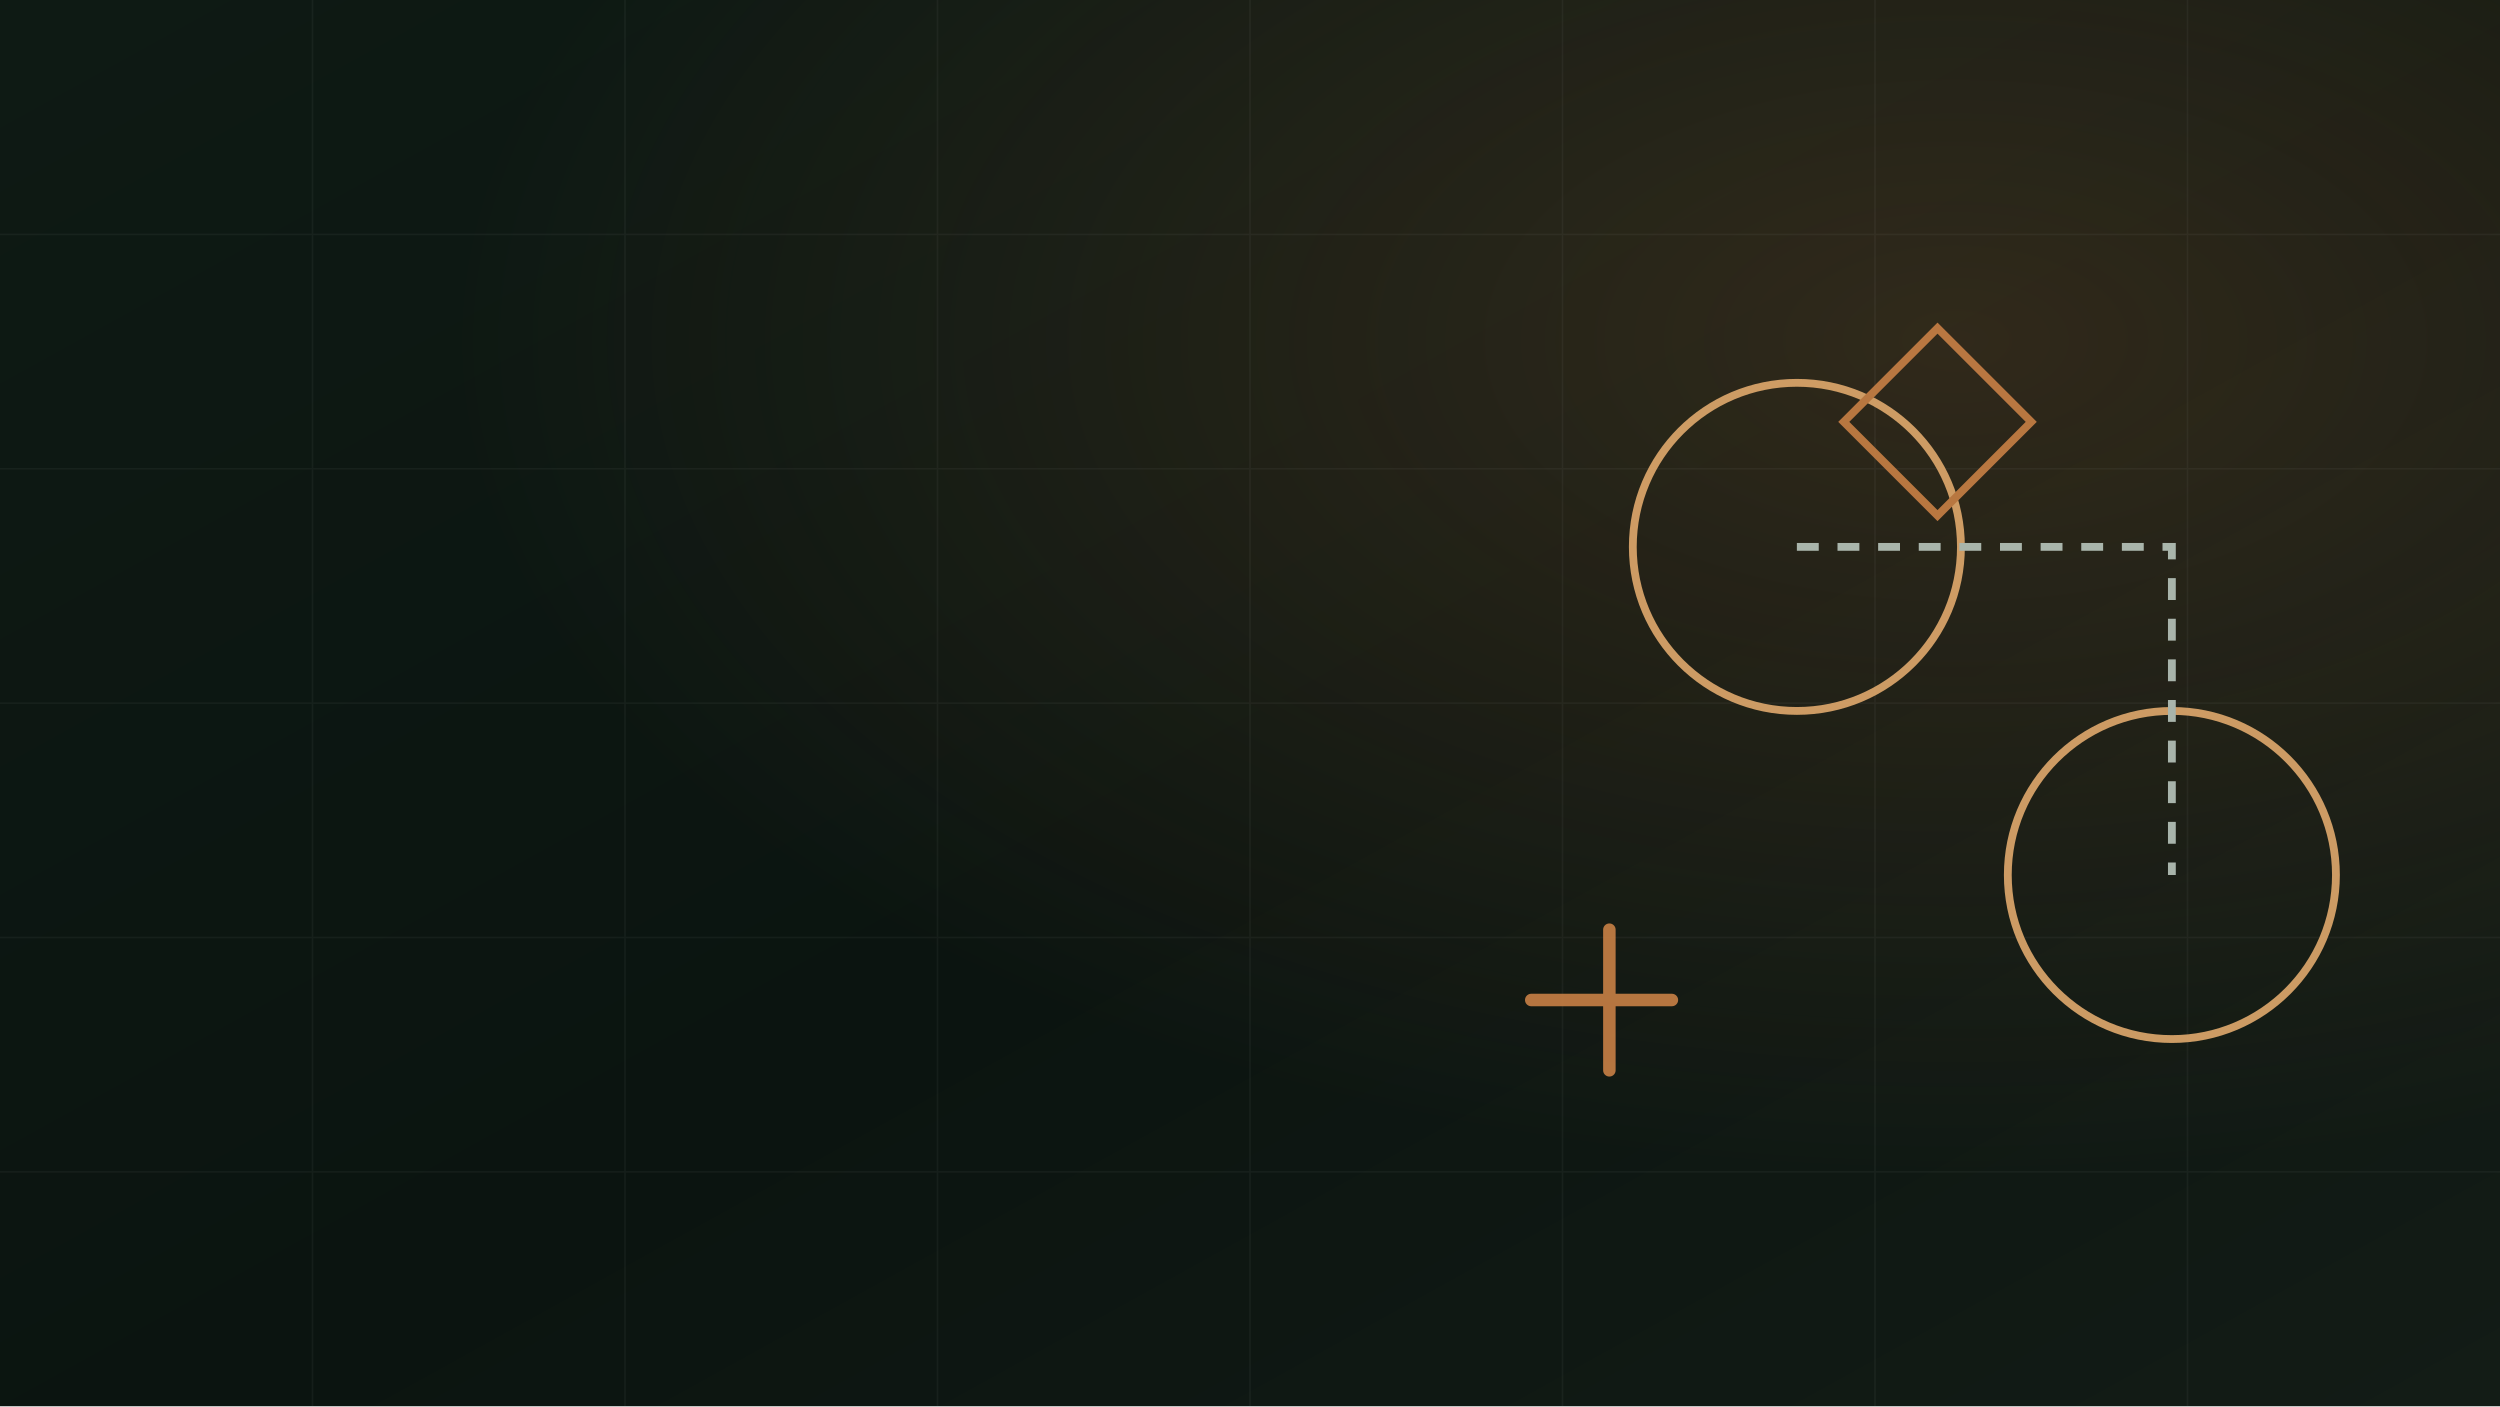
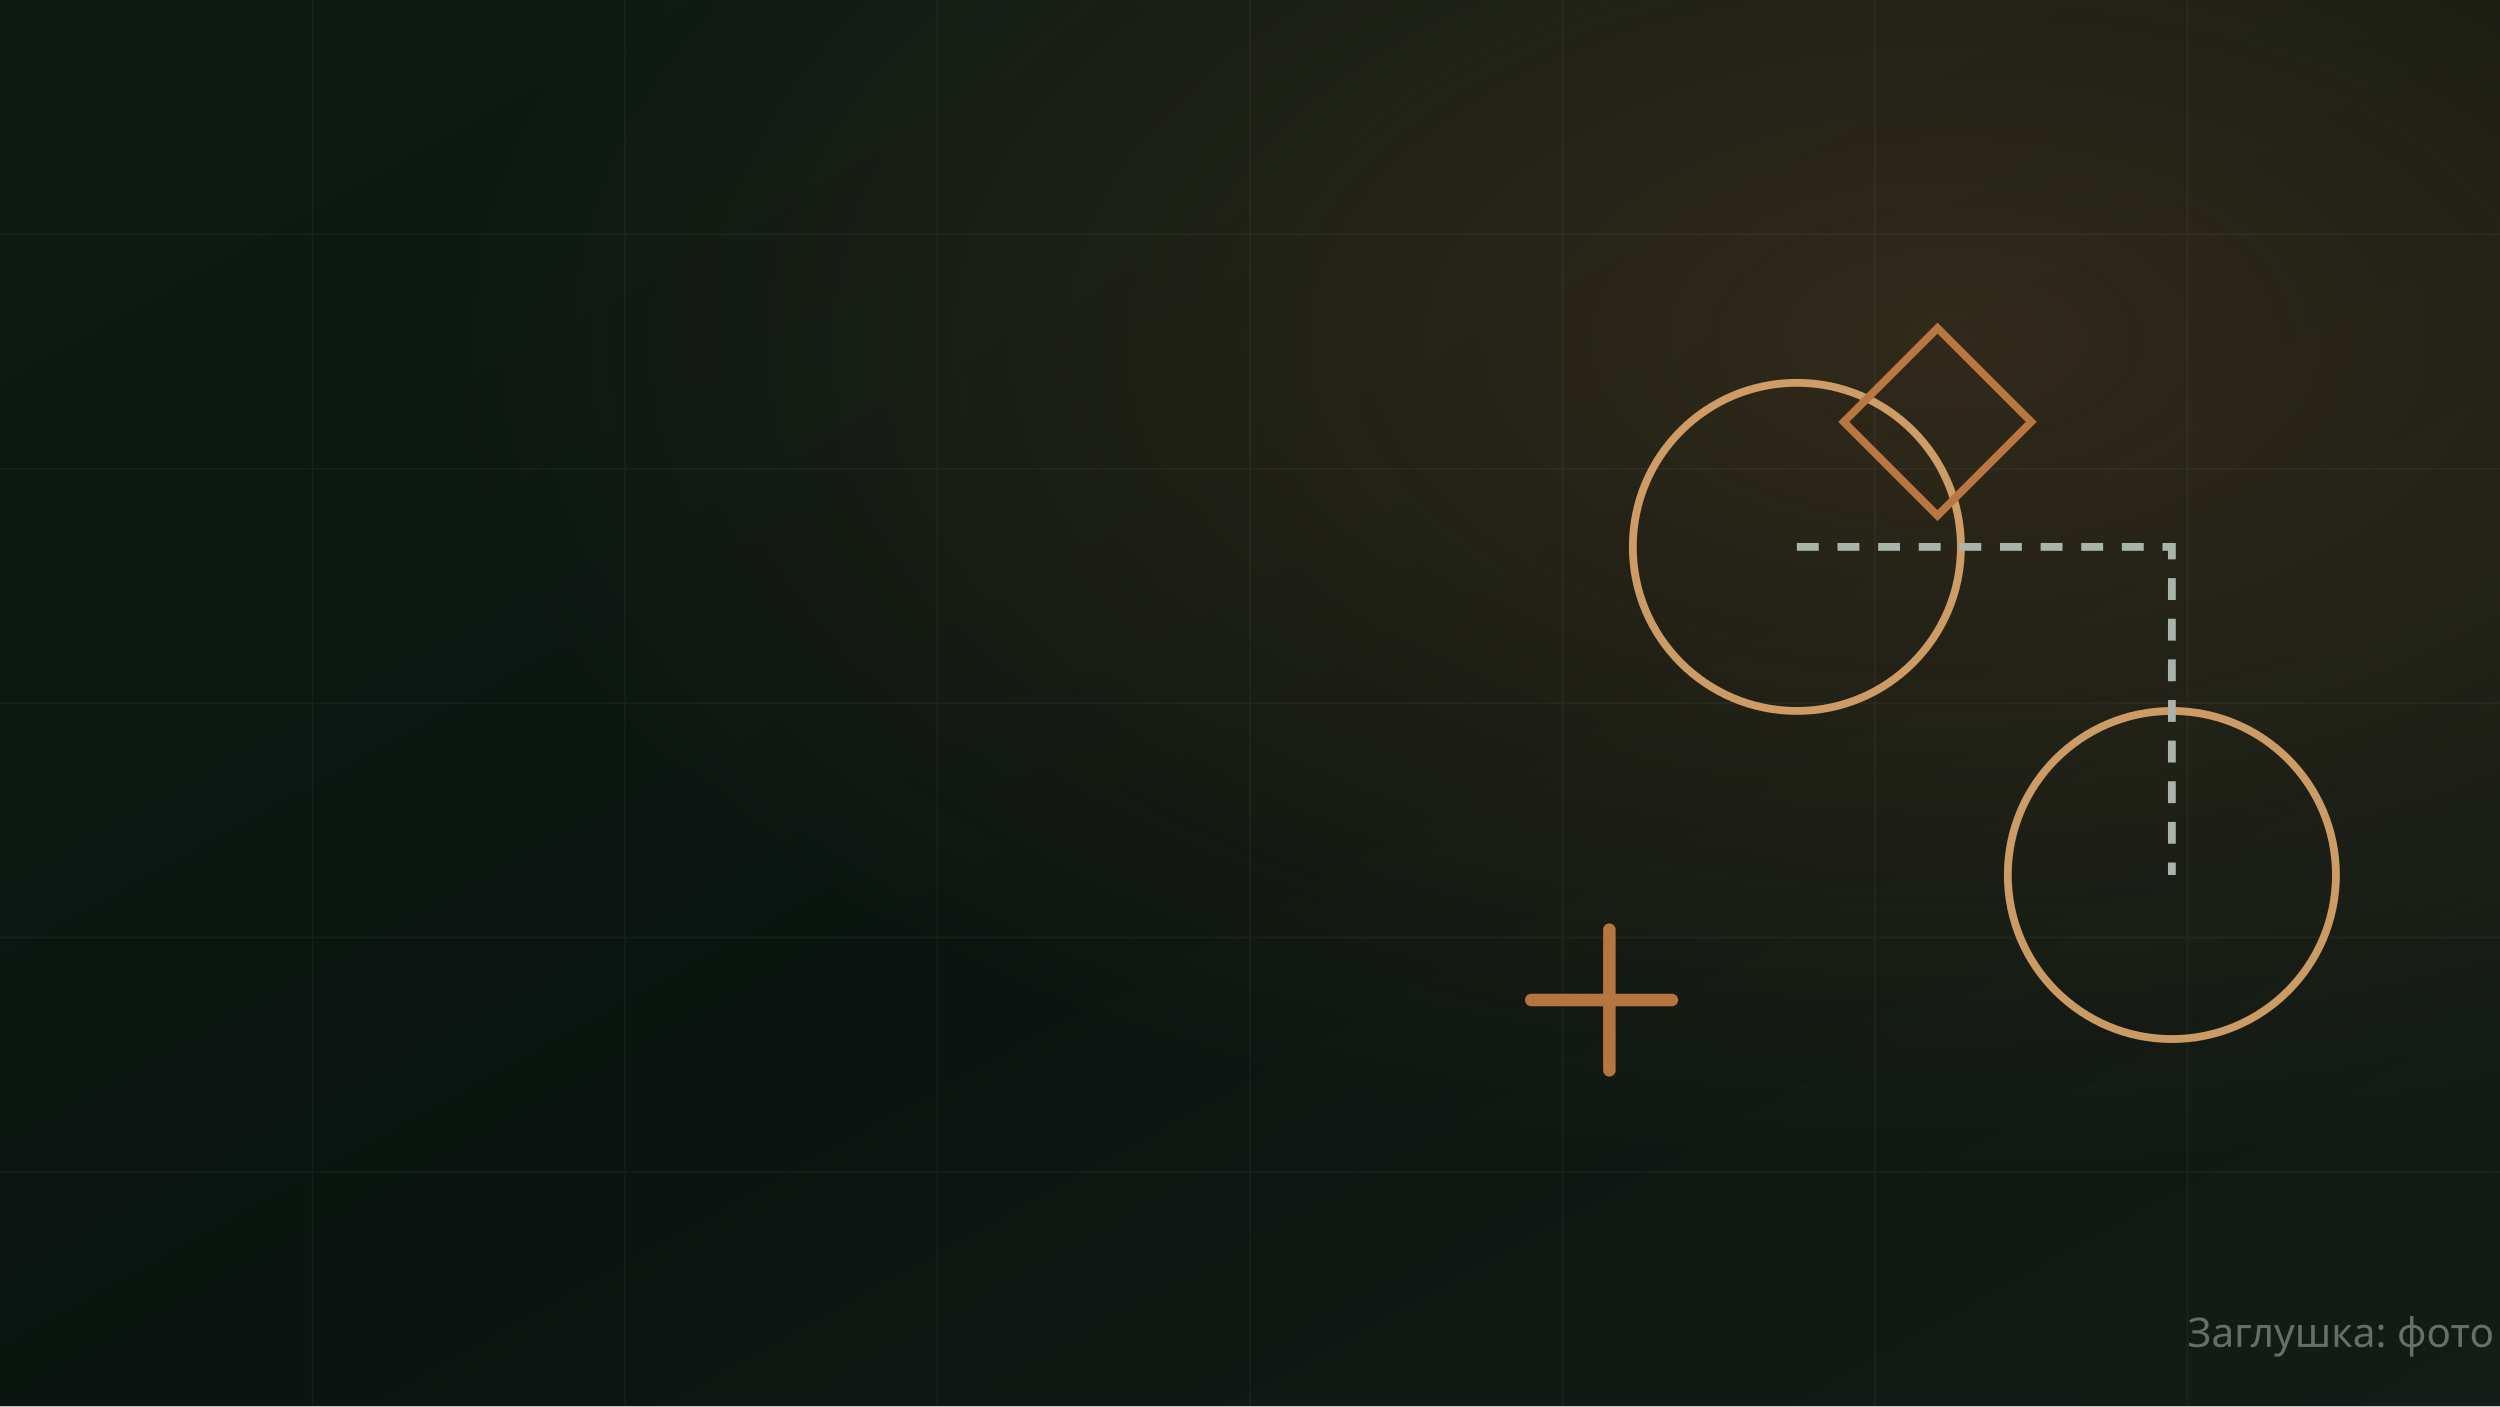
<svg xmlns="http://www.w3.org/2000/svg" viewBox="0 0 1600 900" role="img">
  <defs>
    <linearGradient id="g" x1="0" y1="0" x2="1" y2="1">
      <stop offset="0" stop-color="#0E1A14" />
      <stop offset=".55" stop-color="#0B1410" />
      <stop offset="1" stop-color="#131C16" />
    </linearGradient>
    <radialGradient id="s" cx=".78" cy=".24" r=".6">
      <stop offset="0" stop-color="#C87F45" stop-opacity=".20" />
      <stop offset="1" stop-color="#C87F45" stop-opacity="0" />
    </radialGradient>
  </defs>
  <rect width="1600" height="900" fill="url(#g)" />
  <rect width="1600" height="900" fill="url(#s)" />
  <g stroke="#B7C4BB" stroke-opacity=".06">
    <path d="M0 150h1600M0 300h1600M0 450h1600M0 600h1600M0 750h1600M200 0v900M400 0v900M600 0v900M800 0v900M1000 0v900M1200 0v900M1400 0v900" />
  </g>
  <g fill="none" stroke="#E0A96D" stroke-width="5" opacity=".9">
    <circle cx="1150" cy="350" r="105" />
    <circle cx="1390" cy="560" r="105" />
    <path d="M1150 350h240v210" stroke="#B7C4BB" stroke-dasharray="14 12" />
    <path d="M980 640h90M1030 595v90" stroke="#C87F45" stroke-width="8" stroke-linecap="round" />
    <path d="M1240 210l60 60-60 60-60-60z" stroke="#C87F45" />
  </g>
+   <g fill="#B7C4BB" font-family="sans-serif" font-size="26" opacity=".5">
+     <text x="1400" y="862">Заглушка: фото появится после съёмки в сервисе</text>
+   </g>
</svg>
